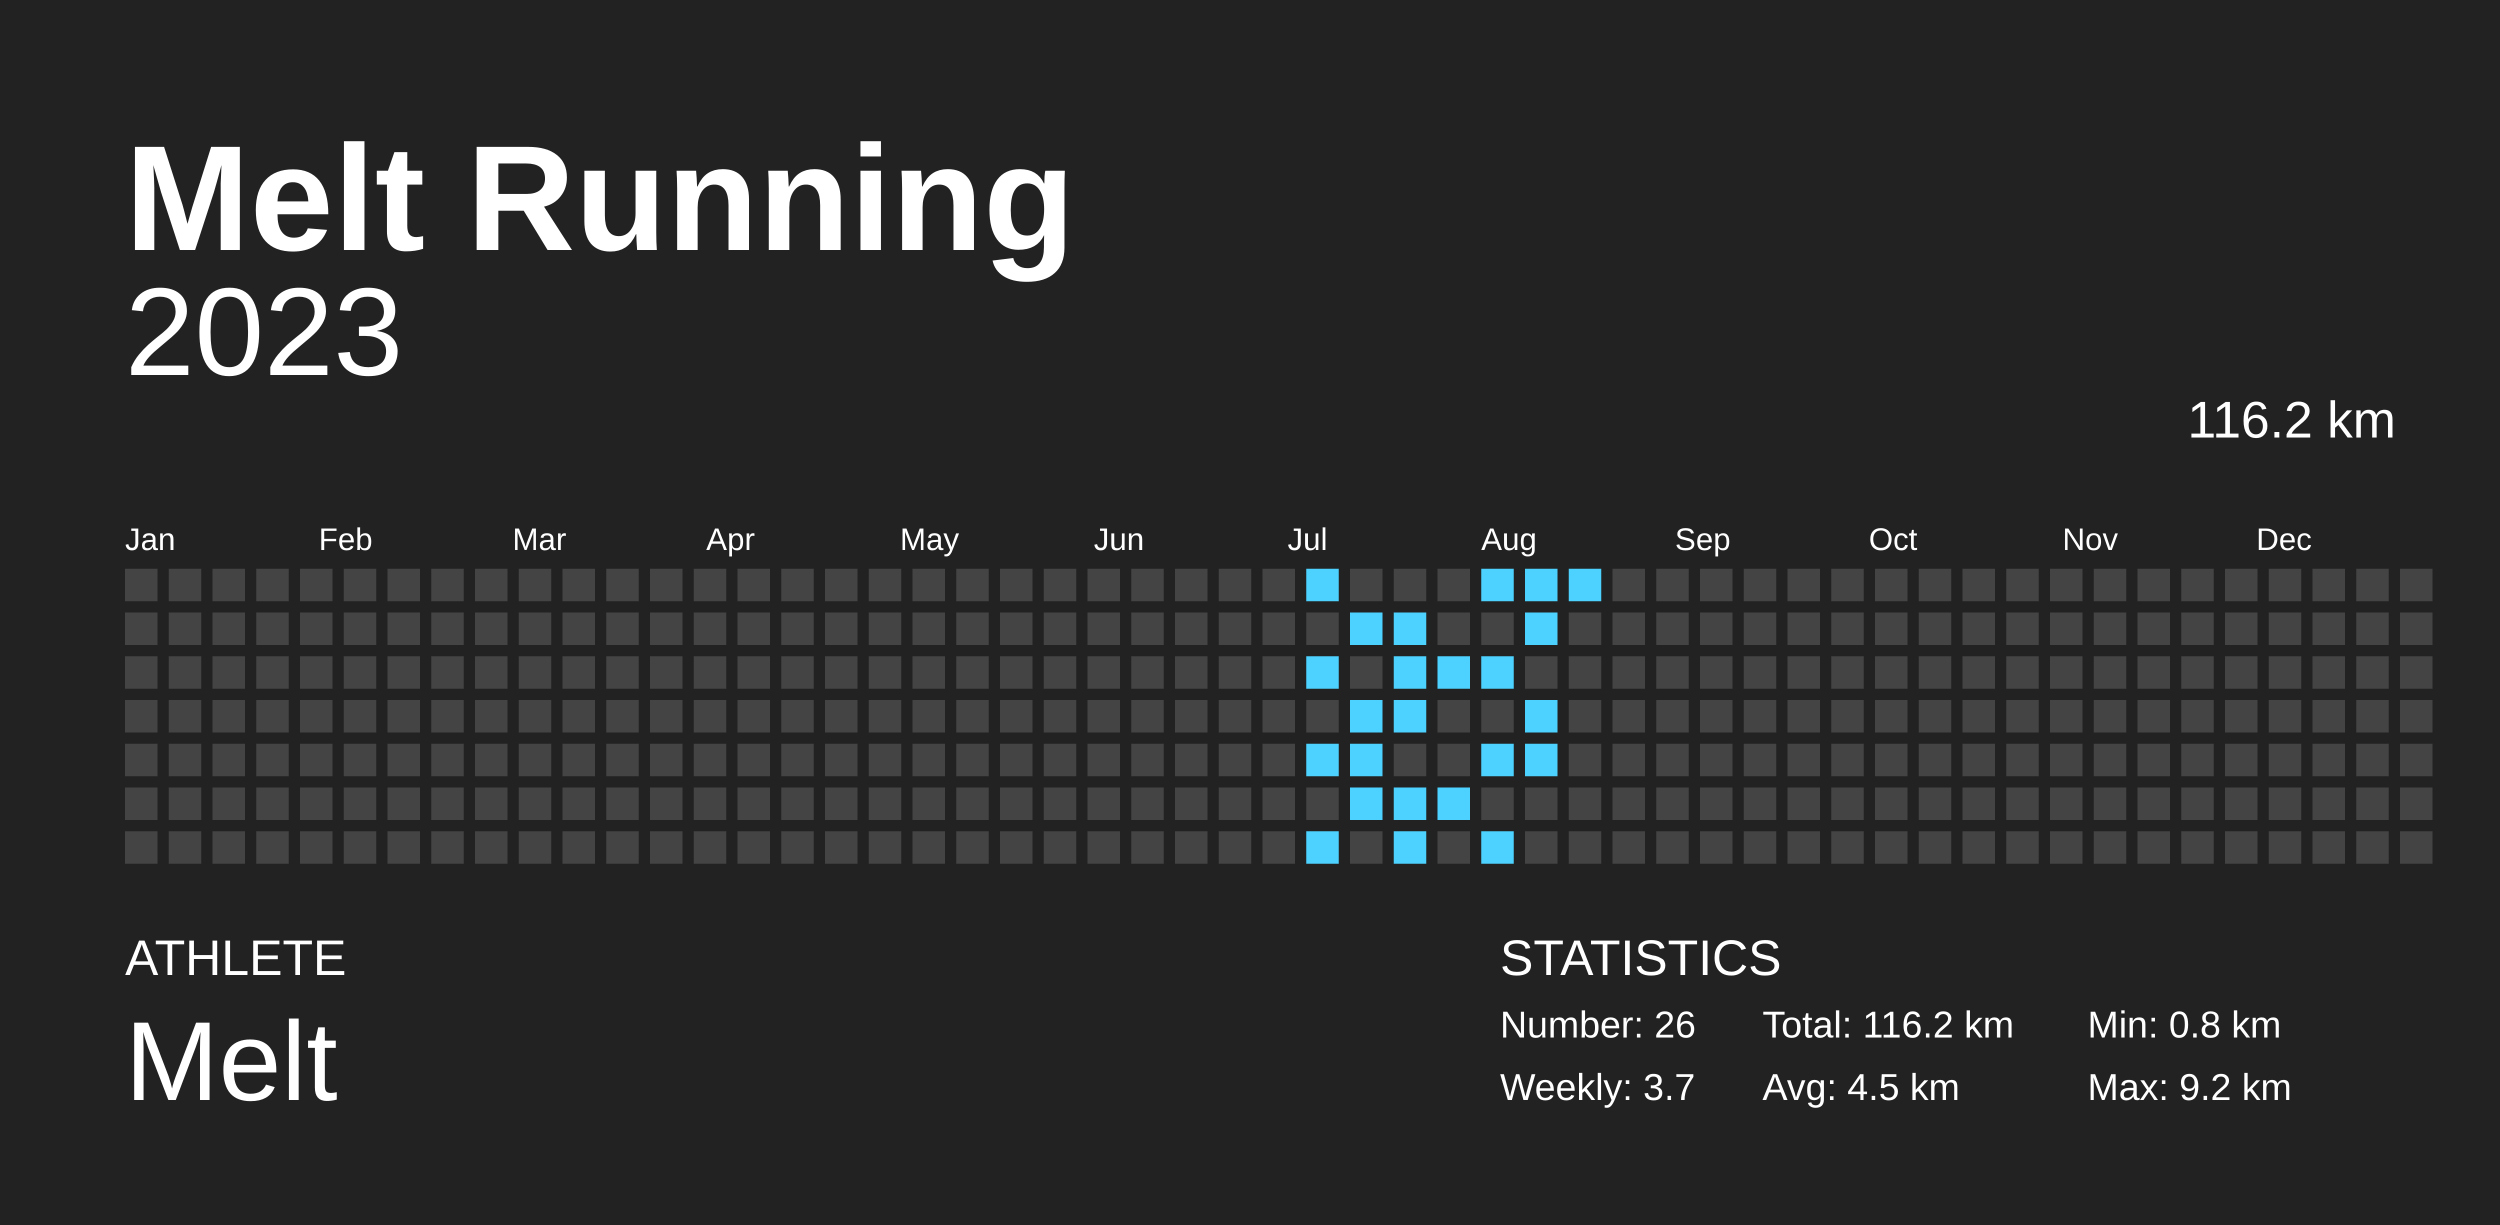
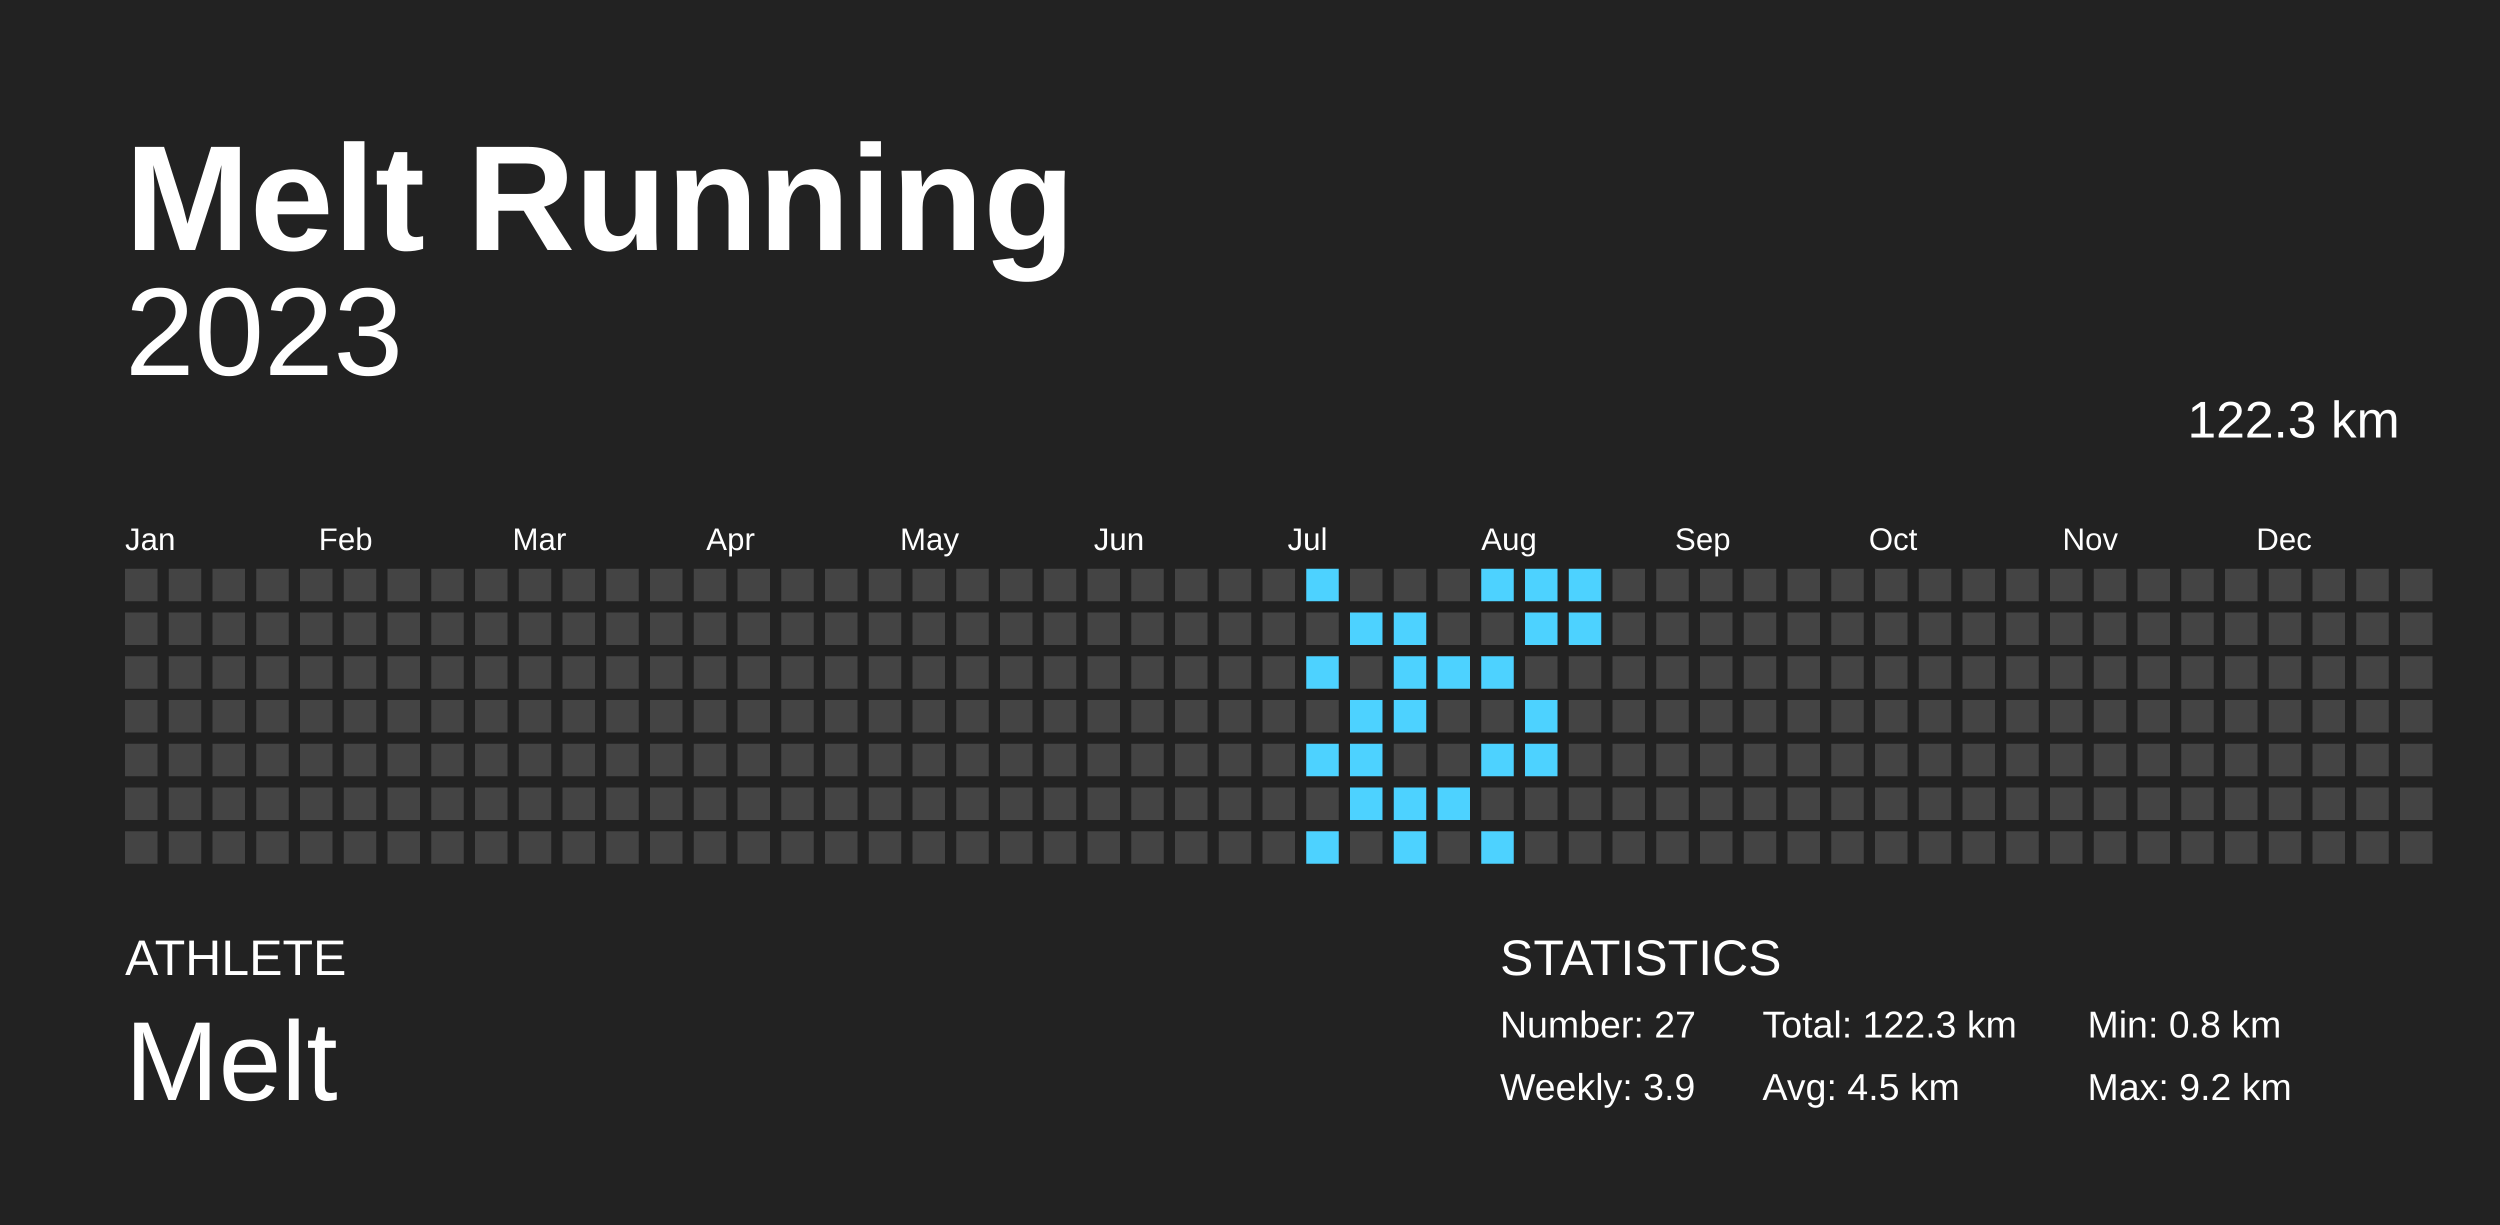
<svg xmlns="http://www.w3.org/2000/svg" baseProfile="full" height="98mm" version="1.1" viewBox="0,0,200,98" width="200mm">
  <defs />
  <rect fill="#222222" height="98" width="200" x="0" y="0" />
  <text fill="#FFFFFF" style="font-size:12px; font-family:Arial; font-weight:bold;" x="10" y="20">Melt Running</text>
  <text fill="#FFFFFF" style="font-size:4px; font-family:Arial" x="10" y="78">ATHLETE</text>
  <text fill="#FFFFFF" style="font-size:9px; font-family:Arial" x="10" y="88">Melt</text>
  <text fill="#FFFFFF" style="font-size:4px; font-family:Arial" x="120" y="78">STATISTICS</text>
-   <text fill="#FFFFFF" style="font-size:3px; font-family:Arial" x="120" y="83">Number: 26</text>
-   <text fill="#FFFFFF" style="font-size:3px; font-family:Arial" x="120" y="88">Weekly: 3.7</text>
-   <text fill="#FFFFFF" style="font-size:3px; font-family:Arial" x="141" y="83">Total: 116.2 km</text>
+   <text fill="#FFFFFF" style="font-size:3px; font-family:Arial" x="120" y="83">Number: 27</text>
+   <text fill="#FFFFFF" style="font-size:3px; font-family:Arial" x="120" y="88">Weekly: 3.9</text>
+   <text fill="#FFFFFF" style="font-size:3px; font-family:Arial" x="141" y="83">Total: 122.3 km</text>
  <text fill="#FFFFFF" style="font-size:3px; font-family:Arial" x="141" y="88">Avg: 4.5 km</text>
  <text fill="#FFFFFF" style="font-size:3px; font-family:Arial" x="167" y="83">Min: 0.8 km</text>
  <text fill="#FFFFFF" style="font-size:3px; font-family:Arial" x="167" y="88">Max: 9.2 km</text>
  <text alignment-baseline="hanging" fill="#FFFFFF" style="font-size:10.0px; font-family:Arial;" x="10" y="30">2023</text>
-   <text alignment-baseline="hanging" fill="#FFFFFF" style="font-size:4.125px; font-family:Arial;" x="175" y="35">116.2 km</text>
+   <text alignment-baseline="hanging" fill="#FFFFFF" style="font-size:4.125px; font-family:Arial;" x="175" y="35">122.3 km</text>
  <text fill="#FFFFFF" style="font-size:2.5px; font-family:Arial" x="10.0" y="44">Jan</text>
  <text fill="#FFFFFF" style="font-size:2.5px; font-family:Arial" x="25.5" y="44">Feb</text>
  <text fill="#FFFFFF" style="font-size:2.5px; font-family:Arial" x="41.0" y="44">Mar</text>
  <text fill="#FFFFFF" style="font-size:2.5px; font-family:Arial" x="56.5" y="44">Apr</text>
  <text fill="#FFFFFF" style="font-size:2.5px; font-family:Arial" x="72.0" y="44">May</text>
  <text fill="#FFFFFF" style="font-size:2.5px; font-family:Arial" x="87.5" y="44">Jun</text>
  <text fill="#FFFFFF" style="font-size:2.5px; font-family:Arial" x="103.0" y="44">Jul</text>
  <text fill="#FFFFFF" style="font-size:2.5px; font-family:Arial" x="118.5" y="44">Aug</text>
  <text fill="#FFFFFF" style="font-size:2.5px; font-family:Arial" x="134.0" y="44">Sep</text>
  <text fill="#FFFFFF" style="font-size:2.5px; font-family:Arial" x="149.5" y="44">Oct</text>
  <text fill="#FFFFFF" style="font-size:2.5px; font-family:Arial" x="165.0" y="44">Nov</text>
  <text fill="#FFFFFF" style="font-size:2.5px; font-family:Arial" x="180.5" y="44">Dec</text>
  <rect fill="#444444" height="2.6" width="2.6" x="10.0" y="45.5" />
  <rect fill="#444444" height="2.6" width="2.6" x="10.0" y="49.0" />
  <rect fill="#444444" height="2.6" width="2.6" x="10.0" y="52.5" />
  <rect fill="#444444" height="2.6" width="2.6" x="10.0" y="56.0" />
  <rect fill="#444444" height="2.6" width="2.6" x="10.0" y="59.5" />
  <rect fill="#444444" height="2.6" width="2.6" x="10.0" y="63.0" />
  <rect fill="#444444" height="2.6" width="2.6" x="10.0" y="66.5" />
  <rect fill="#444444" height="2.6" width="2.6" x="13.5" y="45.5" />
  <rect fill="#444444" height="2.6" width="2.6" x="13.5" y="49.0" />
  <rect fill="#444444" height="2.6" width="2.6" x="13.5" y="52.5" />
  <rect fill="#444444" height="2.6" width="2.6" x="13.5" y="56.0" />
  <rect fill="#444444" height="2.6" width="2.6" x="13.5" y="59.5" />
  <rect fill="#444444" height="2.6" width="2.6" x="13.5" y="63.0" />
  <rect fill="#444444" height="2.6" width="2.6" x="13.5" y="66.5" />
  <rect fill="#444444" height="2.6" width="2.6" x="17.0" y="45.5" />
  <rect fill="#444444" height="2.6" width="2.6" x="17.0" y="49.0" />
  <rect fill="#444444" height="2.6" width="2.6" x="17.0" y="52.5" />
  <rect fill="#444444" height="2.6" width="2.6" x="17.0" y="56.0" />
  <rect fill="#444444" height="2.6" width="2.6" x="17.0" y="59.5" />
  <rect fill="#444444" height="2.6" width="2.6" x="17.0" y="63.0" />
  <rect fill="#444444" height="2.6" width="2.6" x="17.0" y="66.5" />
  <rect fill="#444444" height="2.6" width="2.6" x="20.5" y="45.5" />
  <rect fill="#444444" height="2.6" width="2.6" x="20.5" y="49.0" />
  <rect fill="#444444" height="2.6" width="2.6" x="20.5" y="52.5" />
  <rect fill="#444444" height="2.6" width="2.6" x="20.5" y="56.0" />
  <rect fill="#444444" height="2.6" width="2.6" x="20.5" y="59.5" />
  <rect fill="#444444" height="2.6" width="2.6" x="20.5" y="63.0" />
  <rect fill="#444444" height="2.6" width="2.6" x="20.5" y="66.5" />
  <rect fill="#444444" height="2.6" width="2.6" x="24.0" y="45.5" />
  <rect fill="#444444" height="2.6" width="2.6" x="24.0" y="49.0" />
  <rect fill="#444444" height="2.6" width="2.6" x="24.0" y="52.5" />
  <rect fill="#444444" height="2.6" width="2.6" x="24.0" y="56.0" />
  <rect fill="#444444" height="2.6" width="2.6" x="24.0" y="59.5" />
  <rect fill="#444444" height="2.6" width="2.6" x="24.0" y="63.0" />
  <rect fill="#444444" height="2.6" width="2.6" x="24.0" y="66.5" />
  <rect fill="#444444" height="2.6" width="2.6" x="27.5" y="45.5" />
  <rect fill="#444444" height="2.6" width="2.6" x="27.5" y="49.0" />
  <rect fill="#444444" height="2.6" width="2.6" x="27.5" y="52.5" />
  <rect fill="#444444" height="2.6" width="2.6" x="27.5" y="56.0" />
  <rect fill="#444444" height="2.6" width="2.6" x="27.5" y="59.5" />
  <rect fill="#444444" height="2.6" width="2.6" x="27.5" y="63.0" />
  <rect fill="#444444" height="2.6" width="2.6" x="27.5" y="66.5" />
  <rect fill="#444444" height="2.6" width="2.6" x="31.0" y="45.5" />
  <rect fill="#444444" height="2.6" width="2.6" x="31.0" y="49.0" />
  <rect fill="#444444" height="2.6" width="2.6" x="31.0" y="52.5" />
  <rect fill="#444444" height="2.6" width="2.6" x="31.0" y="56.0" />
  <rect fill="#444444" height="2.6" width="2.6" x="31.0" y="59.5" />
  <rect fill="#444444" height="2.6" width="2.6" x="31.0" y="63.0" />
  <rect fill="#444444" height="2.6" width="2.6" x="31.0" y="66.5" />
  <rect fill="#444444" height="2.6" width="2.6" x="34.5" y="45.5" />
  <rect fill="#444444" height="2.6" width="2.6" x="34.5" y="49.0" />
  <rect fill="#444444" height="2.6" width="2.6" x="34.5" y="52.5" />
  <rect fill="#444444" height="2.6" width="2.6" x="34.5" y="56.0" />
  <rect fill="#444444" height="2.6" width="2.6" x="34.5" y="59.5" />
  <rect fill="#444444" height="2.6" width="2.6" x="34.5" y="63.0" />
  <rect fill="#444444" height="2.6" width="2.6" x="34.5" y="66.5" />
  <rect fill="#444444" height="2.6" width="2.6" x="38.0" y="45.5" />
  <rect fill="#444444" height="2.6" width="2.6" x="38.0" y="49.0" />
  <rect fill="#444444" height="2.6" width="2.6" x="38.0" y="52.5" />
  <rect fill="#444444" height="2.6" width="2.6" x="38.0" y="56.0" />
  <rect fill="#444444" height="2.6" width="2.6" x="38.0" y="59.5" />
  <rect fill="#444444" height="2.6" width="2.6" x="38.0" y="63.0" />
  <rect fill="#444444" height="2.6" width="2.6" x="38.0" y="66.5" />
  <rect fill="#444444" height="2.6" width="2.6" x="41.5" y="45.5" />
  <rect fill="#444444" height="2.6" width="2.6" x="41.5" y="49.0" />
  <rect fill="#444444" height="2.6" width="2.6" x="41.5" y="52.5" />
  <rect fill="#444444" height="2.6" width="2.6" x="41.5" y="56.0" />
  <rect fill="#444444" height="2.6" width="2.6" x="41.5" y="59.5" />
  <rect fill="#444444" height="2.6" width="2.6" x="41.5" y="63.0" />
  <rect fill="#444444" height="2.6" width="2.6" x="41.5" y="66.5" />
  <rect fill="#444444" height="2.6" width="2.6" x="45.0" y="45.5" />
  <rect fill="#444444" height="2.6" width="2.6" x="45.0" y="49.0" />
  <rect fill="#444444" height="2.6" width="2.6" x="45.0" y="52.5" />
  <rect fill="#444444" height="2.6" width="2.6" x="45.0" y="56.0" />
  <rect fill="#444444" height="2.6" width="2.6" x="45.0" y="59.5" />
  <rect fill="#444444" height="2.6" width="2.6" x="45.0" y="63.0" />
  <rect fill="#444444" height="2.6" width="2.6" x="45.0" y="66.5" />
  <rect fill="#444444" height="2.6" width="2.6" x="48.5" y="45.5" />
  <rect fill="#444444" height="2.6" width="2.6" x="48.5" y="49.0" />
  <rect fill="#444444" height="2.6" width="2.6" x="48.5" y="52.5" />
  <rect fill="#444444" height="2.6" width="2.6" x="48.5" y="56.0" />
  <rect fill="#444444" height="2.6" width="2.6" x="48.5" y="59.5" />
  <rect fill="#444444" height="2.6" width="2.6" x="48.5" y="63.0" />
  <rect fill="#444444" height="2.6" width="2.6" x="48.5" y="66.5" />
  <rect fill="#444444" height="2.6" width="2.6" x="52.0" y="45.5" />
  <rect fill="#444444" height="2.6" width="2.6" x="52.0" y="49.0" />
  <rect fill="#444444" height="2.6" width="2.6" x="52.0" y="52.5" />
  <rect fill="#444444" height="2.6" width="2.6" x="52.0" y="56.0" />
  <rect fill="#444444" height="2.6" width="2.6" x="52.0" y="59.5" />
  <rect fill="#444444" height="2.6" width="2.6" x="52.0" y="63.0" />
  <rect fill="#444444" height="2.6" width="2.6" x="52.0" y="66.5" />
  <rect fill="#444444" height="2.6" width="2.6" x="55.5" y="45.5" />
  <rect fill="#444444" height="2.6" width="2.6" x="55.5" y="49.0" />
  <rect fill="#444444" height="2.6" width="2.6" x="55.5" y="52.5" />
  <rect fill="#444444" height="2.6" width="2.6" x="55.5" y="56.0" />
  <rect fill="#444444" height="2.6" width="2.6" x="55.5" y="59.5" />
  <rect fill="#444444" height="2.6" width="2.6" x="55.5" y="63.0" />
  <rect fill="#444444" height="2.6" width="2.6" x="55.5" y="66.5" />
  <rect fill="#444444" height="2.6" width="2.6" x="59.0" y="45.5" />
  <rect fill="#444444" height="2.6" width="2.6" x="59.0" y="49.0" />
  <rect fill="#444444" height="2.6" width="2.6" x="59.0" y="52.5" />
  <rect fill="#444444" height="2.6" width="2.6" x="59.0" y="56.0" />
  <rect fill="#444444" height="2.6" width="2.6" x="59.0" y="59.5" />
  <rect fill="#444444" height="2.6" width="2.6" x="59.0" y="63.0" />
  <rect fill="#444444" height="2.6" width="2.6" x="59.0" y="66.5" />
  <rect fill="#444444" height="2.6" width="2.6" x="62.5" y="45.5" />
  <rect fill="#444444" height="2.6" width="2.6" x="62.5" y="49.0" />
  <rect fill="#444444" height="2.6" width="2.6" x="62.5" y="52.5" />
  <rect fill="#444444" height="2.6" width="2.6" x="62.5" y="56.0" />
  <rect fill="#444444" height="2.6" width="2.6" x="62.5" y="59.5" />
  <rect fill="#444444" height="2.6" width="2.6" x="62.5" y="63.0" />
  <rect fill="#444444" height="2.6" width="2.6" x="62.5" y="66.5" />
  <rect fill="#444444" height="2.6" width="2.6" x="66.0" y="45.5" />
  <rect fill="#444444" height="2.6" width="2.6" x="66.0" y="49.0" />
  <rect fill="#444444" height="2.6" width="2.6" x="66.0" y="52.5" />
  <rect fill="#444444" height="2.6" width="2.6" x="66.0" y="56.0" />
  <rect fill="#444444" height="2.6" width="2.6" x="66.0" y="59.5" />
  <rect fill="#444444" height="2.6" width="2.6" x="66.0" y="63.0" />
  <rect fill="#444444" height="2.6" width="2.6" x="66.0" y="66.5" />
  <rect fill="#444444" height="2.6" width="2.6" x="69.5" y="45.5" />
  <rect fill="#444444" height="2.6" width="2.6" x="69.5" y="49.0" />
  <rect fill="#444444" height="2.6" width="2.6" x="69.5" y="52.5" />
  <rect fill="#444444" height="2.6" width="2.6" x="69.5" y="56.0" />
  <rect fill="#444444" height="2.6" width="2.6" x="69.5" y="59.5" />
  <rect fill="#444444" height="2.6" width="2.6" x="69.5" y="63.0" />
  <rect fill="#444444" height="2.6" width="2.6" x="69.5" y="66.5" />
  <rect fill="#444444" height="2.6" width="2.6" x="73.0" y="45.5" />
  <rect fill="#444444" height="2.6" width="2.6" x="73.0" y="49.0" />
  <rect fill="#444444" height="2.6" width="2.6" x="73.0" y="52.5" />
  <rect fill="#444444" height="2.6" width="2.6" x="73.0" y="56.0" />
  <rect fill="#444444" height="2.6" width="2.6" x="73.0" y="59.5" />
  <rect fill="#444444" height="2.6" width="2.6" x="73.0" y="63.0" />
  <rect fill="#444444" height="2.6" width="2.6" x="73.0" y="66.5" />
  <rect fill="#444444" height="2.6" width="2.6" x="76.5" y="45.5" />
  <rect fill="#444444" height="2.6" width="2.6" x="76.5" y="49.0" />
  <rect fill="#444444" height="2.6" width="2.6" x="76.5" y="52.5" />
  <rect fill="#444444" height="2.6" width="2.6" x="76.5" y="56.0" />
  <rect fill="#444444" height="2.6" width="2.6" x="76.5" y="59.5" />
  <rect fill="#444444" height="2.6" width="2.6" x="76.5" y="63.0" />
  <rect fill="#444444" height="2.6" width="2.6" x="76.5" y="66.5" />
  <rect fill="#444444" height="2.6" width="2.6" x="80.0" y="45.5" />
  <rect fill="#444444" height="2.6" width="2.6" x="80.0" y="49.0" />
  <rect fill="#444444" height="2.6" width="2.6" x="80.0" y="52.5" />
  <rect fill="#444444" height="2.6" width="2.6" x="80.0" y="56.0" />
  <rect fill="#444444" height="2.6" width="2.6" x="80.0" y="59.5" />
  <rect fill="#444444" height="2.6" width="2.6" x="80.0" y="63.0" />
  <rect fill="#444444" height="2.6" width="2.6" x="80.0" y="66.5" />
  <rect fill="#444444" height="2.6" width="2.6" x="83.5" y="45.5" />
  <rect fill="#444444" height="2.6" width="2.6" x="83.5" y="49.0" />
  <rect fill="#444444" height="2.6" width="2.6" x="83.5" y="52.5" />
  <rect fill="#444444" height="2.6" width="2.6" x="83.5" y="56.0" />
  <rect fill="#444444" height="2.6" width="2.6" x="83.5" y="59.5" />
  <rect fill="#444444" height="2.6" width="2.6" x="83.5" y="63.0" />
  <rect fill="#444444" height="2.6" width="2.6" x="83.5" y="66.5" />
  <rect fill="#444444" height="2.6" width="2.6" x="87.0" y="45.5" />
  <rect fill="#444444" height="2.6" width="2.6" x="87.0" y="49.0" />
  <rect fill="#444444" height="2.6" width="2.6" x="87.0" y="52.5" />
  <rect fill="#444444" height="2.6" width="2.6" x="87.0" y="56.0" />
  <rect fill="#444444" height="2.6" width="2.6" x="87.0" y="59.5" />
  <rect fill="#444444" height="2.6" width="2.6" x="87.0" y="63.0" />
  <rect fill="#444444" height="2.6" width="2.6" x="87.0" y="66.5" />
  <rect fill="#444444" height="2.6" width="2.6" x="90.5" y="45.5" />
  <rect fill="#444444" height="2.6" width="2.6" x="90.5" y="49.0" />
  <rect fill="#444444" height="2.6" width="2.6" x="90.5" y="52.5" />
  <rect fill="#444444" height="2.6" width="2.6" x="90.5" y="56.0" />
  <rect fill="#444444" height="2.6" width="2.6" x="90.5" y="59.5" />
  <rect fill="#444444" height="2.6" width="2.6" x="90.5" y="63.0" />
  <rect fill="#444444" height="2.6" width="2.6" x="90.5" y="66.5" />
  <rect fill="#444444" height="2.6" width="2.6" x="94.0" y="45.5" />
  <rect fill="#444444" height="2.6" width="2.6" x="94.0" y="49.0" />
  <rect fill="#444444" height="2.6" width="2.6" x="94.0" y="52.5" />
  <rect fill="#444444" height="2.6" width="2.6" x="94.0" y="56.0" />
  <rect fill="#444444" height="2.6" width="2.6" x="94.0" y="59.5" />
  <rect fill="#444444" height="2.6" width="2.6" x="94.0" y="63.0" />
  <rect fill="#444444" height="2.6" width="2.6" x="94.0" y="66.5" />
  <rect fill="#444444" height="2.6" width="2.6" x="97.5" y="45.5" />
  <rect fill="#444444" height="2.6" width="2.6" x="97.5" y="49.0" />
  <rect fill="#444444" height="2.6" width="2.6" x="97.5" y="52.5" />
  <rect fill="#444444" height="2.6" width="2.6" x="97.5" y="56.0" />
  <rect fill="#444444" height="2.6" width="2.6" x="97.5" y="59.5" />
  <rect fill="#444444" height="2.6" width="2.6" x="97.5" y="63.0" />
  <rect fill="#444444" height="2.6" width="2.6" x="97.5" y="66.5" />
  <rect fill="#444444" height="2.6" width="2.6" x="101.0" y="45.5" />
  <rect fill="#444444" height="2.6" width="2.6" x="101.0" y="49.0" />
  <rect fill="#444444" height="2.6" width="2.6" x="101.0" y="52.5" />
  <rect fill="#444444" height="2.6" width="2.6" x="101.0" y="56.0" />
  <rect fill="#444444" height="2.6" width="2.6" x="101.0" y="59.5" />
  <rect fill="#444444" height="2.6" width="2.6" x="101.0" y="63.0" />
  <rect fill="#444444" height="2.6" width="2.6" x="101.0" y="66.5" />
  <rect fill="#4dd2ff" height="2.6" width="2.6" x="104.5" y="45.5" />
  <rect fill="#444444" height="2.6" width="2.6" x="104.5" y="49.0" />
  <rect fill="#4dd2ff" height="2.6" width="2.6" x="104.5" y="52.5" />
  <rect fill="#444444" height="2.6" width="2.6" x="104.5" y="56.0" />
  <rect fill="#4dd2ff" height="2.6" width="2.6" x="104.5" y="59.5" />
  <rect fill="#444444" height="2.6" width="2.6" x="104.5" y="63.0" />
  <rect fill="#4dd2ff" height="2.6" width="2.6" x="104.5" y="66.5" />
  <rect fill="#444444" height="2.6" width="2.6" x="108.0" y="45.5" />
  <rect fill="#4dd2ff" height="2.6" width="2.6" x="108.0" y="49.0" />
  <rect fill="#444444" height="2.6" width="2.6" x="108.0" y="52.5" />
  <rect fill="#4dd2ff" height="2.6" width="2.6" x="108.0" y="56.0" />
  <rect fill="#4dd2ff" height="2.6" width="2.6" x="108.0" y="59.5" />
  <rect fill="#4dd2ff" height="2.6" width="2.6" x="108.0" y="63.0" />
  <rect fill="#444444" height="2.6" width="2.6" x="108.0" y="66.5" />
  <rect fill="#444444" height="2.6" width="2.6" x="111.5" y="45.5" />
  <rect fill="#4dd2ff" height="2.6" width="2.6" x="111.5" y="49.0" />
  <rect fill="#4dd2ff" height="2.6" width="2.6" x="111.5" y="52.5" />
  <rect fill="#4dd2ff" height="2.6" width="2.6" x="111.5" y="56.0" />
  <rect fill="#444444" height="2.6" width="2.6" x="111.5" y="59.5" />
  <rect fill="#4dd2ff" height="2.6" width="2.6" x="111.5" y="63.0" />
  <rect fill="#4dd2ff" height="2.6" width="2.6" x="111.5" y="66.5" />
  <rect fill="#444444" height="2.6" width="2.6" x="115.0" y="45.5" />
  <rect fill="#444444" height="2.6" width="2.6" x="115.0" y="49.0" />
  <rect fill="#4dd2ff" height="2.6" width="2.6" x="115.0" y="52.5" />
  <rect fill="#444444" height="2.6" width="2.6" x="115.0" y="56.0" />
  <rect fill="#444444" height="2.6" width="2.6" x="115.0" y="59.5" />
  <rect fill="#4dd2ff" height="2.6" width="2.6" x="115.0" y="63.0" />
  <rect fill="#444444" height="2.6" width="2.6" x="115.0" y="66.5" />
  <rect fill="#4dd2ff" height="2.6" width="2.6" x="118.5" y="45.5" />
  <rect fill="#444444" height="2.6" width="2.6" x="118.5" y="49.0" />
  <rect fill="#4dd2ff" height="2.6" width="2.6" x="118.5" y="52.5" />
  <rect fill="#444444" height="2.6" width="2.6" x="118.5" y="56.0" />
  <rect fill="#4dd2ff" height="2.6" width="2.6" x="118.5" y="59.5" />
  <rect fill="#444444" height="2.6" width="2.6" x="118.5" y="63.0" />
  <rect fill="#4dd2ff" height="2.6" width="2.6" x="118.5" y="66.5" />
  <rect fill="#4dd2ff" height="2.6" width="2.6" x="122.0" y="45.5" />
  <rect fill="#4dd2ff" height="2.6" width="2.6" x="122.0" y="49.0" />
  <rect fill="#444444" height="2.6" width="2.6" x="122.0" y="52.5" />
  <rect fill="#4dd2ff" height="2.6" width="2.6" x="122.0" y="56.0" />
  <rect fill="#4dd2ff" height="2.6" width="2.6" x="122.0" y="59.5" />
  <rect fill="#444444" height="2.6" width="2.6" x="122.0" y="63.0" />
  <rect fill="#444444" height="2.6" width="2.6" x="122.0" y="66.5" />
  <rect fill="#4dd2ff" height="2.6" width="2.6" x="125.5" y="45.5" />
-   <rect fill="#444444" height="2.6" width="2.6" x="125.5" y="49.0" />
+   <rect fill="#4dd2ff" height="2.6" width="2.6" x="125.5" y="49.0" />
  <rect fill="#444444" height="2.6" width="2.6" x="125.5" y="52.5" />
  <rect fill="#444444" height="2.6" width="2.6" x="125.5" y="56.0" />
  <rect fill="#444444" height="2.6" width="2.6" x="125.5" y="59.5" />
  <rect fill="#444444" height="2.6" width="2.6" x="125.5" y="63.0" />
  <rect fill="#444444" height="2.6" width="2.6" x="125.5" y="66.5" />
  <rect fill="#444444" height="2.6" width="2.6" x="129.0" y="45.5" />
  <rect fill="#444444" height="2.6" width="2.6" x="129.0" y="49.0" />
  <rect fill="#444444" height="2.6" width="2.6" x="129.0" y="52.5" />
  <rect fill="#444444" height="2.6" width="2.6" x="129.0" y="56.0" />
  <rect fill="#444444" height="2.6" width="2.6" x="129.0" y="59.5" />
  <rect fill="#444444" height="2.6" width="2.6" x="129.0" y="63.0" />
  <rect fill="#444444" height="2.6" width="2.6" x="129.0" y="66.5" />
  <rect fill="#444444" height="2.6" width="2.6" x="132.5" y="45.5" />
  <rect fill="#444444" height="2.6" width="2.6" x="132.5" y="49.0" />
  <rect fill="#444444" height="2.6" width="2.6" x="132.5" y="52.5" />
  <rect fill="#444444" height="2.6" width="2.6" x="132.5" y="56.0" />
  <rect fill="#444444" height="2.6" width="2.6" x="132.5" y="59.5" />
  <rect fill="#444444" height="2.6" width="2.6" x="132.5" y="63.0" />
  <rect fill="#444444" height="2.6" width="2.6" x="132.5" y="66.5" />
  <rect fill="#444444" height="2.6" width="2.6" x="136.0" y="45.5" />
  <rect fill="#444444" height="2.6" width="2.6" x="136.0" y="49.0" />
  <rect fill="#444444" height="2.6" width="2.6" x="136.0" y="52.5" />
  <rect fill="#444444" height="2.6" width="2.6" x="136.0" y="56.0" />
  <rect fill="#444444" height="2.6" width="2.6" x="136.0" y="59.5" />
  <rect fill="#444444" height="2.6" width="2.6" x="136.0" y="63.0" />
  <rect fill="#444444" height="2.6" width="2.6" x="136.0" y="66.5" />
  <rect fill="#444444" height="2.6" width="2.6" x="139.5" y="45.5" />
  <rect fill="#444444" height="2.6" width="2.6" x="139.5" y="49.0" />
  <rect fill="#444444" height="2.6" width="2.6" x="139.5" y="52.5" />
  <rect fill="#444444" height="2.6" width="2.6" x="139.5" y="56.0" />
  <rect fill="#444444" height="2.6" width="2.6" x="139.5" y="59.5" />
  <rect fill="#444444" height="2.6" width="2.6" x="139.5" y="63.0" />
  <rect fill="#444444" height="2.6" width="2.6" x="139.5" y="66.5" />
  <rect fill="#444444" height="2.6" width="2.6" x="143.0" y="45.5" />
  <rect fill="#444444" height="2.6" width="2.6" x="143.0" y="49.0" />
  <rect fill="#444444" height="2.6" width="2.6" x="143.0" y="52.5" />
  <rect fill="#444444" height="2.6" width="2.6" x="143.0" y="56.0" />
  <rect fill="#444444" height="2.6" width="2.6" x="143.0" y="59.5" />
  <rect fill="#444444" height="2.6" width="2.6" x="143.0" y="63.0" />
  <rect fill="#444444" height="2.6" width="2.6" x="143.0" y="66.5" />
  <rect fill="#444444" height="2.6" width="2.6" x="146.5" y="45.5" />
  <rect fill="#444444" height="2.6" width="2.6" x="146.5" y="49.0" />
  <rect fill="#444444" height="2.6" width="2.6" x="146.5" y="52.5" />
  <rect fill="#444444" height="2.6" width="2.6" x="146.5" y="56.0" />
  <rect fill="#444444" height="2.6" width="2.6" x="146.5" y="59.5" />
  <rect fill="#444444" height="2.6" width="2.6" x="146.5" y="63.0" />
  <rect fill="#444444" height="2.6" width="2.6" x="146.5" y="66.5" />
  <rect fill="#444444" height="2.6" width="2.6" x="150.0" y="45.5" />
  <rect fill="#444444" height="2.6" width="2.6" x="150.0" y="49.0" />
  <rect fill="#444444" height="2.6" width="2.6" x="150.0" y="52.5" />
  <rect fill="#444444" height="2.6" width="2.6" x="150.0" y="56.0" />
  <rect fill="#444444" height="2.6" width="2.6" x="150.0" y="59.5" />
  <rect fill="#444444" height="2.6" width="2.6" x="150.0" y="63.0" />
  <rect fill="#444444" height="2.6" width="2.6" x="150.0" y="66.5" />
  <rect fill="#444444" height="2.6" width="2.6" x="153.5" y="45.5" />
  <rect fill="#444444" height="2.6" width="2.6" x="153.5" y="49.0" />
  <rect fill="#444444" height="2.6" width="2.6" x="153.5" y="52.5" />
  <rect fill="#444444" height="2.6" width="2.6" x="153.5" y="56.0" />
  <rect fill="#444444" height="2.6" width="2.6" x="153.5" y="59.5" />
  <rect fill="#444444" height="2.6" width="2.6" x="153.5" y="63.0" />
  <rect fill="#444444" height="2.6" width="2.6" x="153.5" y="66.5" />
  <rect fill="#444444" height="2.6" width="2.6" x="157.0" y="45.5" />
  <rect fill="#444444" height="2.6" width="2.6" x="157.0" y="49.0" />
  <rect fill="#444444" height="2.6" width="2.6" x="157.0" y="52.5" />
  <rect fill="#444444" height="2.6" width="2.6" x="157.0" y="56.0" />
  <rect fill="#444444" height="2.6" width="2.6" x="157.0" y="59.5" />
  <rect fill="#444444" height="2.6" width="2.6" x="157.0" y="63.0" />
  <rect fill="#444444" height="2.6" width="2.6" x="157.0" y="66.5" />
  <rect fill="#444444" height="2.6" width="2.6" x="160.5" y="45.5" />
  <rect fill="#444444" height="2.6" width="2.6" x="160.5" y="49.0" />
  <rect fill="#444444" height="2.6" width="2.6" x="160.5" y="52.5" />
  <rect fill="#444444" height="2.6" width="2.6" x="160.5" y="56.0" />
  <rect fill="#444444" height="2.6" width="2.6" x="160.5" y="59.5" />
  <rect fill="#444444" height="2.6" width="2.6" x="160.5" y="63.0" />
  <rect fill="#444444" height="2.6" width="2.6" x="160.5" y="66.5" />
  <rect fill="#444444" height="2.6" width="2.6" x="164.0" y="45.5" />
  <rect fill="#444444" height="2.6" width="2.6" x="164.0" y="49.0" />
  <rect fill="#444444" height="2.6" width="2.6" x="164.0" y="52.5" />
  <rect fill="#444444" height="2.6" width="2.6" x="164.0" y="56.0" />
  <rect fill="#444444" height="2.6" width="2.6" x="164.0" y="59.5" />
  <rect fill="#444444" height="2.6" width="2.6" x="164.0" y="63.0" />
  <rect fill="#444444" height="2.6" width="2.6" x="164.0" y="66.5" />
  <rect fill="#444444" height="2.6" width="2.6" x="167.5" y="45.5" />
  <rect fill="#444444" height="2.6" width="2.6" x="167.5" y="49.0" />
  <rect fill="#444444" height="2.6" width="2.6" x="167.5" y="52.5" />
  <rect fill="#444444" height="2.6" width="2.6" x="167.5" y="56.0" />
  <rect fill="#444444" height="2.6" width="2.6" x="167.5" y="59.5" />
  <rect fill="#444444" height="2.6" width="2.6" x="167.5" y="63.0" />
  <rect fill="#444444" height="2.6" width="2.6" x="167.5" y="66.5" />
  <rect fill="#444444" height="2.6" width="2.6" x="171.0" y="45.5" />
  <rect fill="#444444" height="2.6" width="2.6" x="171.0" y="49.0" />
  <rect fill="#444444" height="2.6" width="2.6" x="171.0" y="52.5" />
  <rect fill="#444444" height="2.6" width="2.6" x="171.0" y="56.0" />
  <rect fill="#444444" height="2.6" width="2.6" x="171.0" y="59.5" />
  <rect fill="#444444" height="2.6" width="2.6" x="171.0" y="63.0" />
  <rect fill="#444444" height="2.6" width="2.6" x="171.0" y="66.5" />
  <rect fill="#444444" height="2.6" width="2.6" x="174.5" y="45.5" />
  <rect fill="#444444" height="2.6" width="2.6" x="174.5" y="49.0" />
  <rect fill="#444444" height="2.6" width="2.6" x="174.5" y="52.5" />
  <rect fill="#444444" height="2.6" width="2.6" x="174.5" y="56.0" />
  <rect fill="#444444" height="2.6" width="2.6" x="174.5" y="59.5" />
  <rect fill="#444444" height="2.6" width="2.6" x="174.5" y="63.0" />
  <rect fill="#444444" height="2.6" width="2.6" x="174.5" y="66.5" />
  <rect fill="#444444" height="2.6" width="2.6" x="178.0" y="45.5" />
  <rect fill="#444444" height="2.6" width="2.6" x="178.0" y="49.0" />
  <rect fill="#444444" height="2.6" width="2.6" x="178.0" y="52.5" />
  <rect fill="#444444" height="2.6" width="2.6" x="178.0" y="56.0" />
  <rect fill="#444444" height="2.6" width="2.6" x="178.0" y="59.5" />
  <rect fill="#444444" height="2.6" width="2.6" x="178.0" y="63.0" />
  <rect fill="#444444" height="2.6" width="2.6" x="178.0" y="66.5" />
  <rect fill="#444444" height="2.6" width="2.6" x="181.5" y="45.5" />
  <rect fill="#444444" height="2.6" width="2.6" x="181.5" y="49.0" />
  <rect fill="#444444" height="2.6" width="2.6" x="181.5" y="52.5" />
  <rect fill="#444444" height="2.6" width="2.6" x="181.5" y="56.0" />
  <rect fill="#444444" height="2.6" width="2.6" x="181.5" y="59.5" />
  <rect fill="#444444" height="2.6" width="2.6" x="181.5" y="63.0" />
  <rect fill="#444444" height="2.6" width="2.6" x="181.5" y="66.5" />
  <rect fill="#444444" height="2.6" width="2.6" x="185.0" y="45.5" />
  <rect fill="#444444" height="2.6" width="2.6" x="185.0" y="49.0" />
  <rect fill="#444444" height="2.6" width="2.6" x="185.0" y="52.5" />
  <rect fill="#444444" height="2.6" width="2.6" x="185.0" y="56.0" />
  <rect fill="#444444" height="2.6" width="2.6" x="185.0" y="59.5" />
  <rect fill="#444444" height="2.6" width="2.6" x="185.0" y="63.0" />
  <rect fill="#444444" height="2.6" width="2.6" x="185.0" y="66.5" />
  <rect fill="#444444" height="2.6" width="2.6" x="188.5" y="45.5" />
  <rect fill="#444444" height="2.6" width="2.6" x="188.5" y="49.0" />
  <rect fill="#444444" height="2.6" width="2.6" x="188.5" y="52.5" />
  <rect fill="#444444" height="2.6" width="2.6" x="188.5" y="56.0" />
  <rect fill="#444444" height="2.6" width="2.6" x="188.5" y="59.5" />
  <rect fill="#444444" height="2.6" width="2.6" x="188.5" y="63.0" />
  <rect fill="#444444" height="2.6" width="2.6" x="188.5" y="66.5" />
  <rect fill="#444444" height="2.6" width="2.6" x="192.0" y="45.5" />
  <rect fill="#444444" height="2.6" width="2.6" x="192.0" y="49.0" />
  <rect fill="#444444" height="2.6" width="2.6" x="192.0" y="52.5" />
  <rect fill="#444444" height="2.6" width="2.6" x="192.0" y="56.0" />
  <rect fill="#444444" height="2.6" width="2.6" x="192.0" y="59.5" />
  <rect fill="#444444" height="2.6" width="2.6" x="192.0" y="63.0" />
  <rect fill="#444444" height="2.6" width="2.6" x="192.0" y="66.5" />
</svg>
